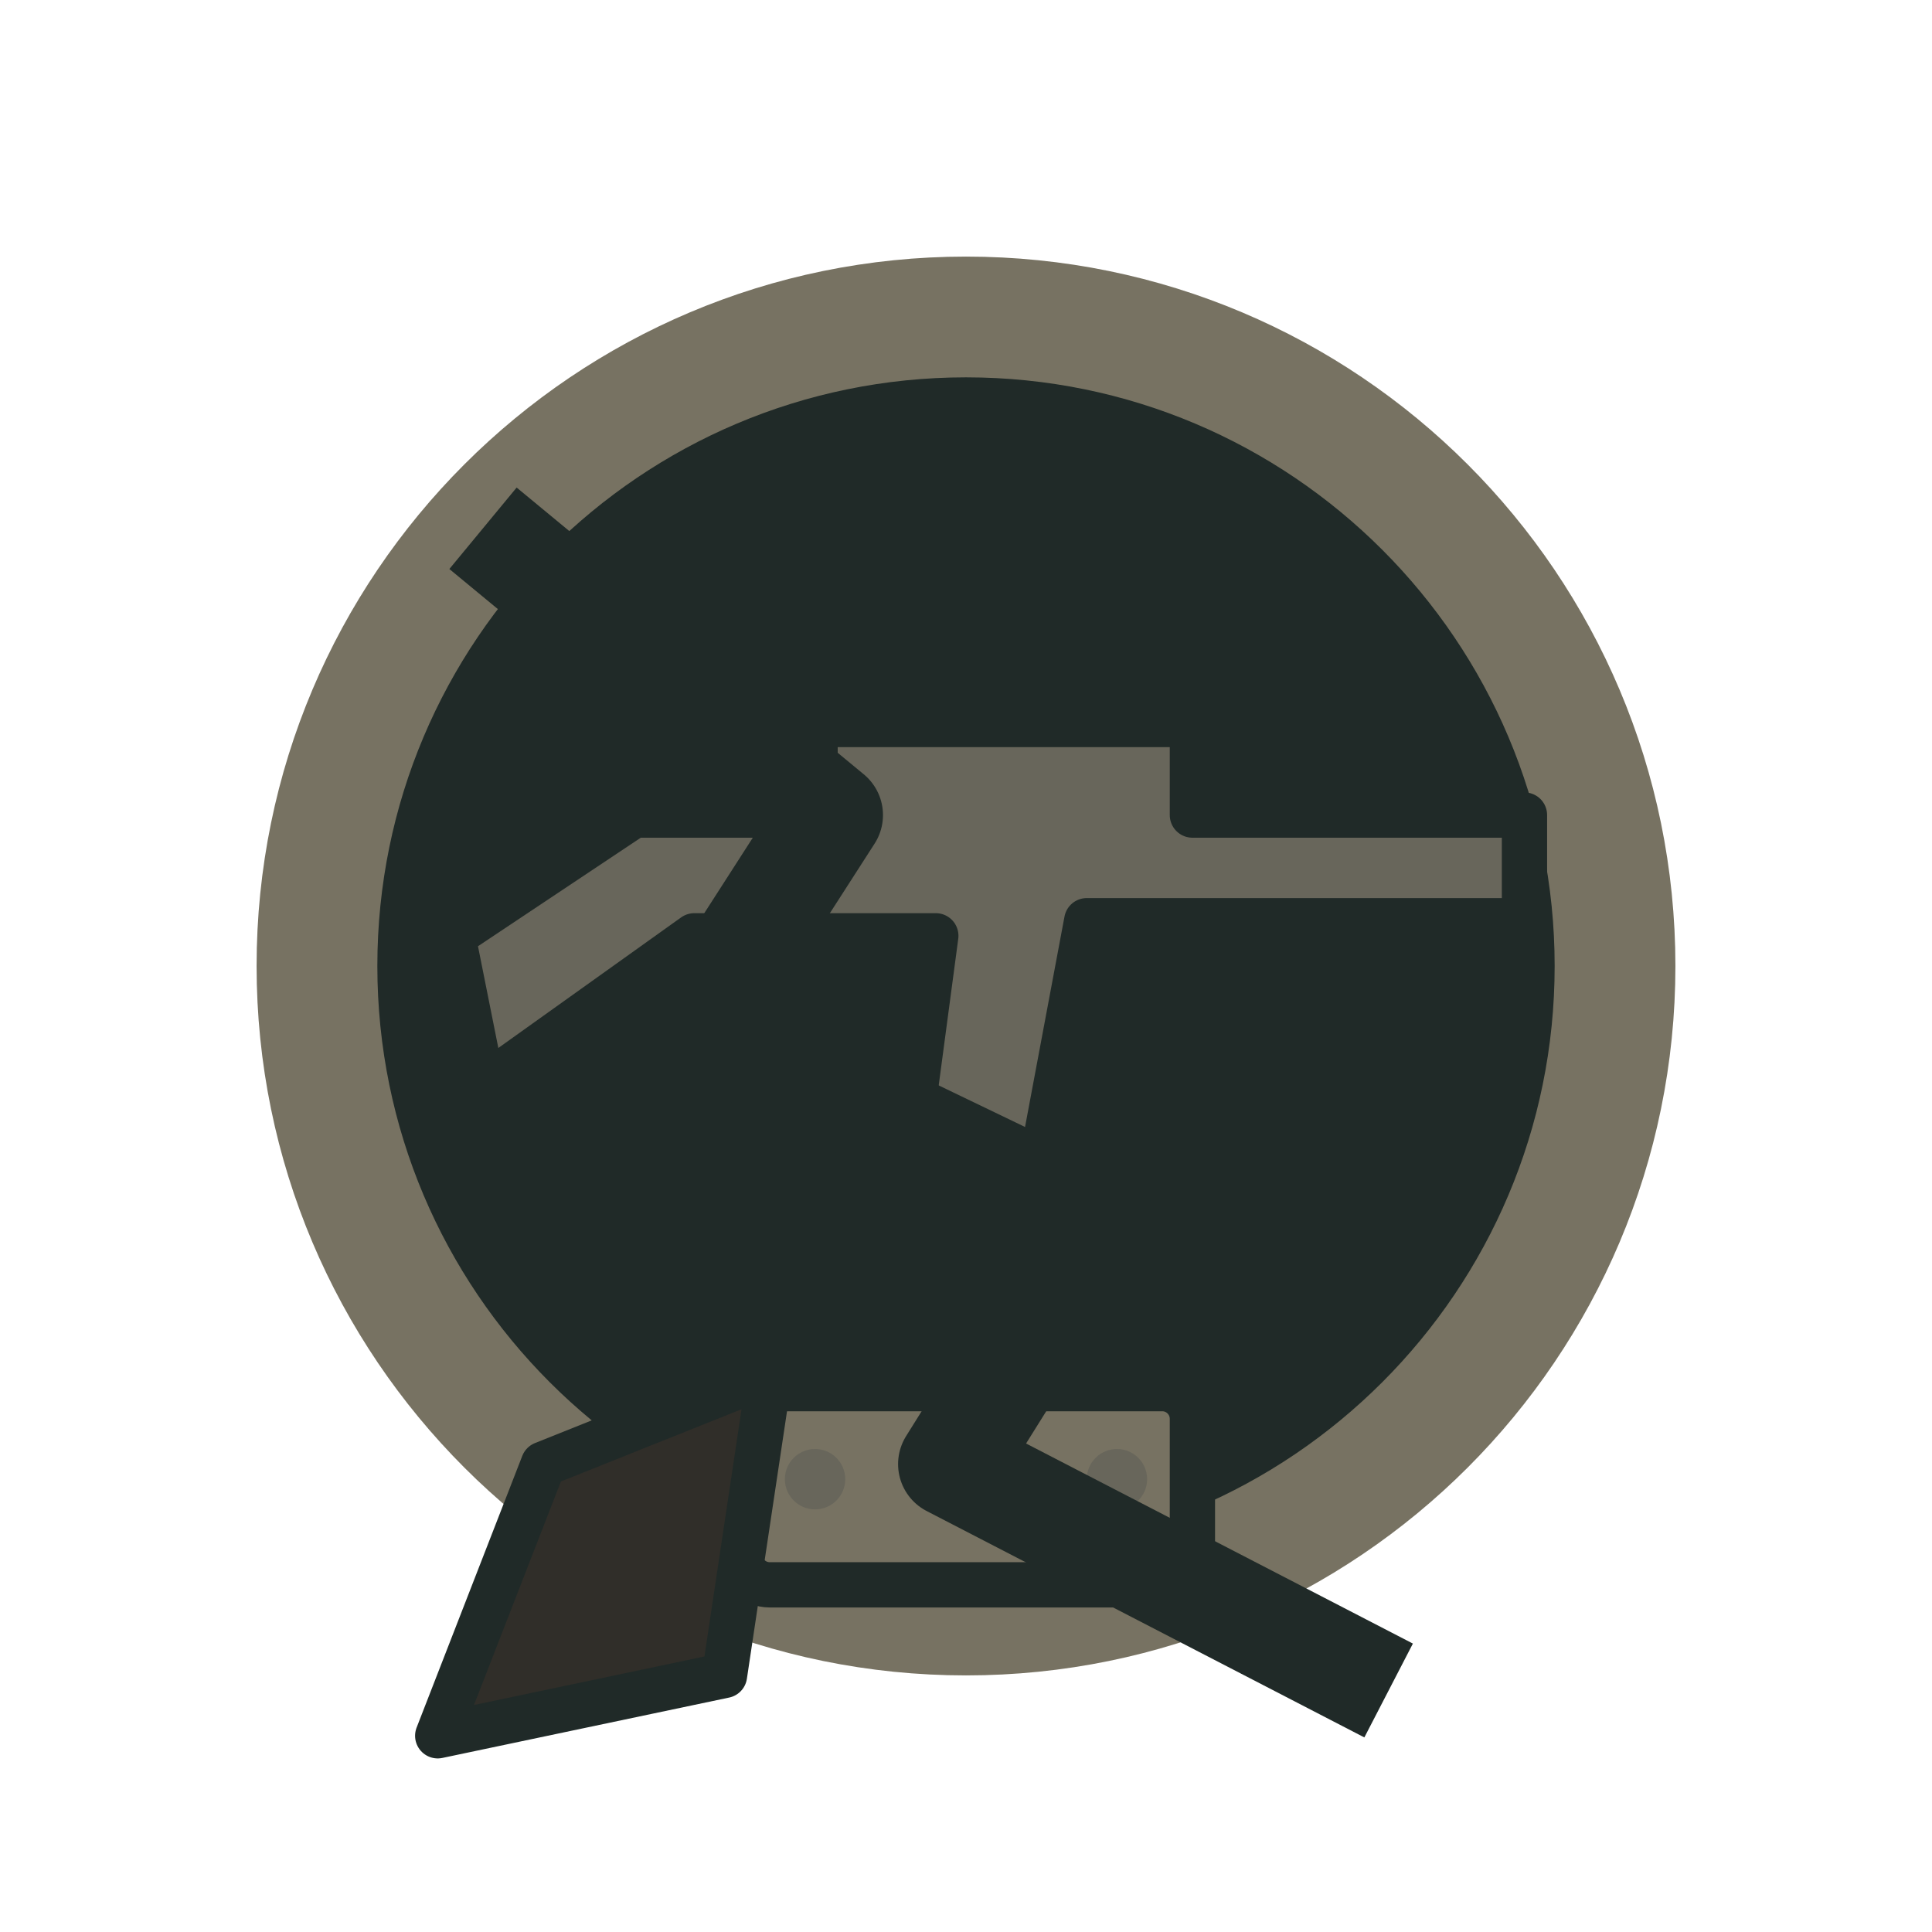
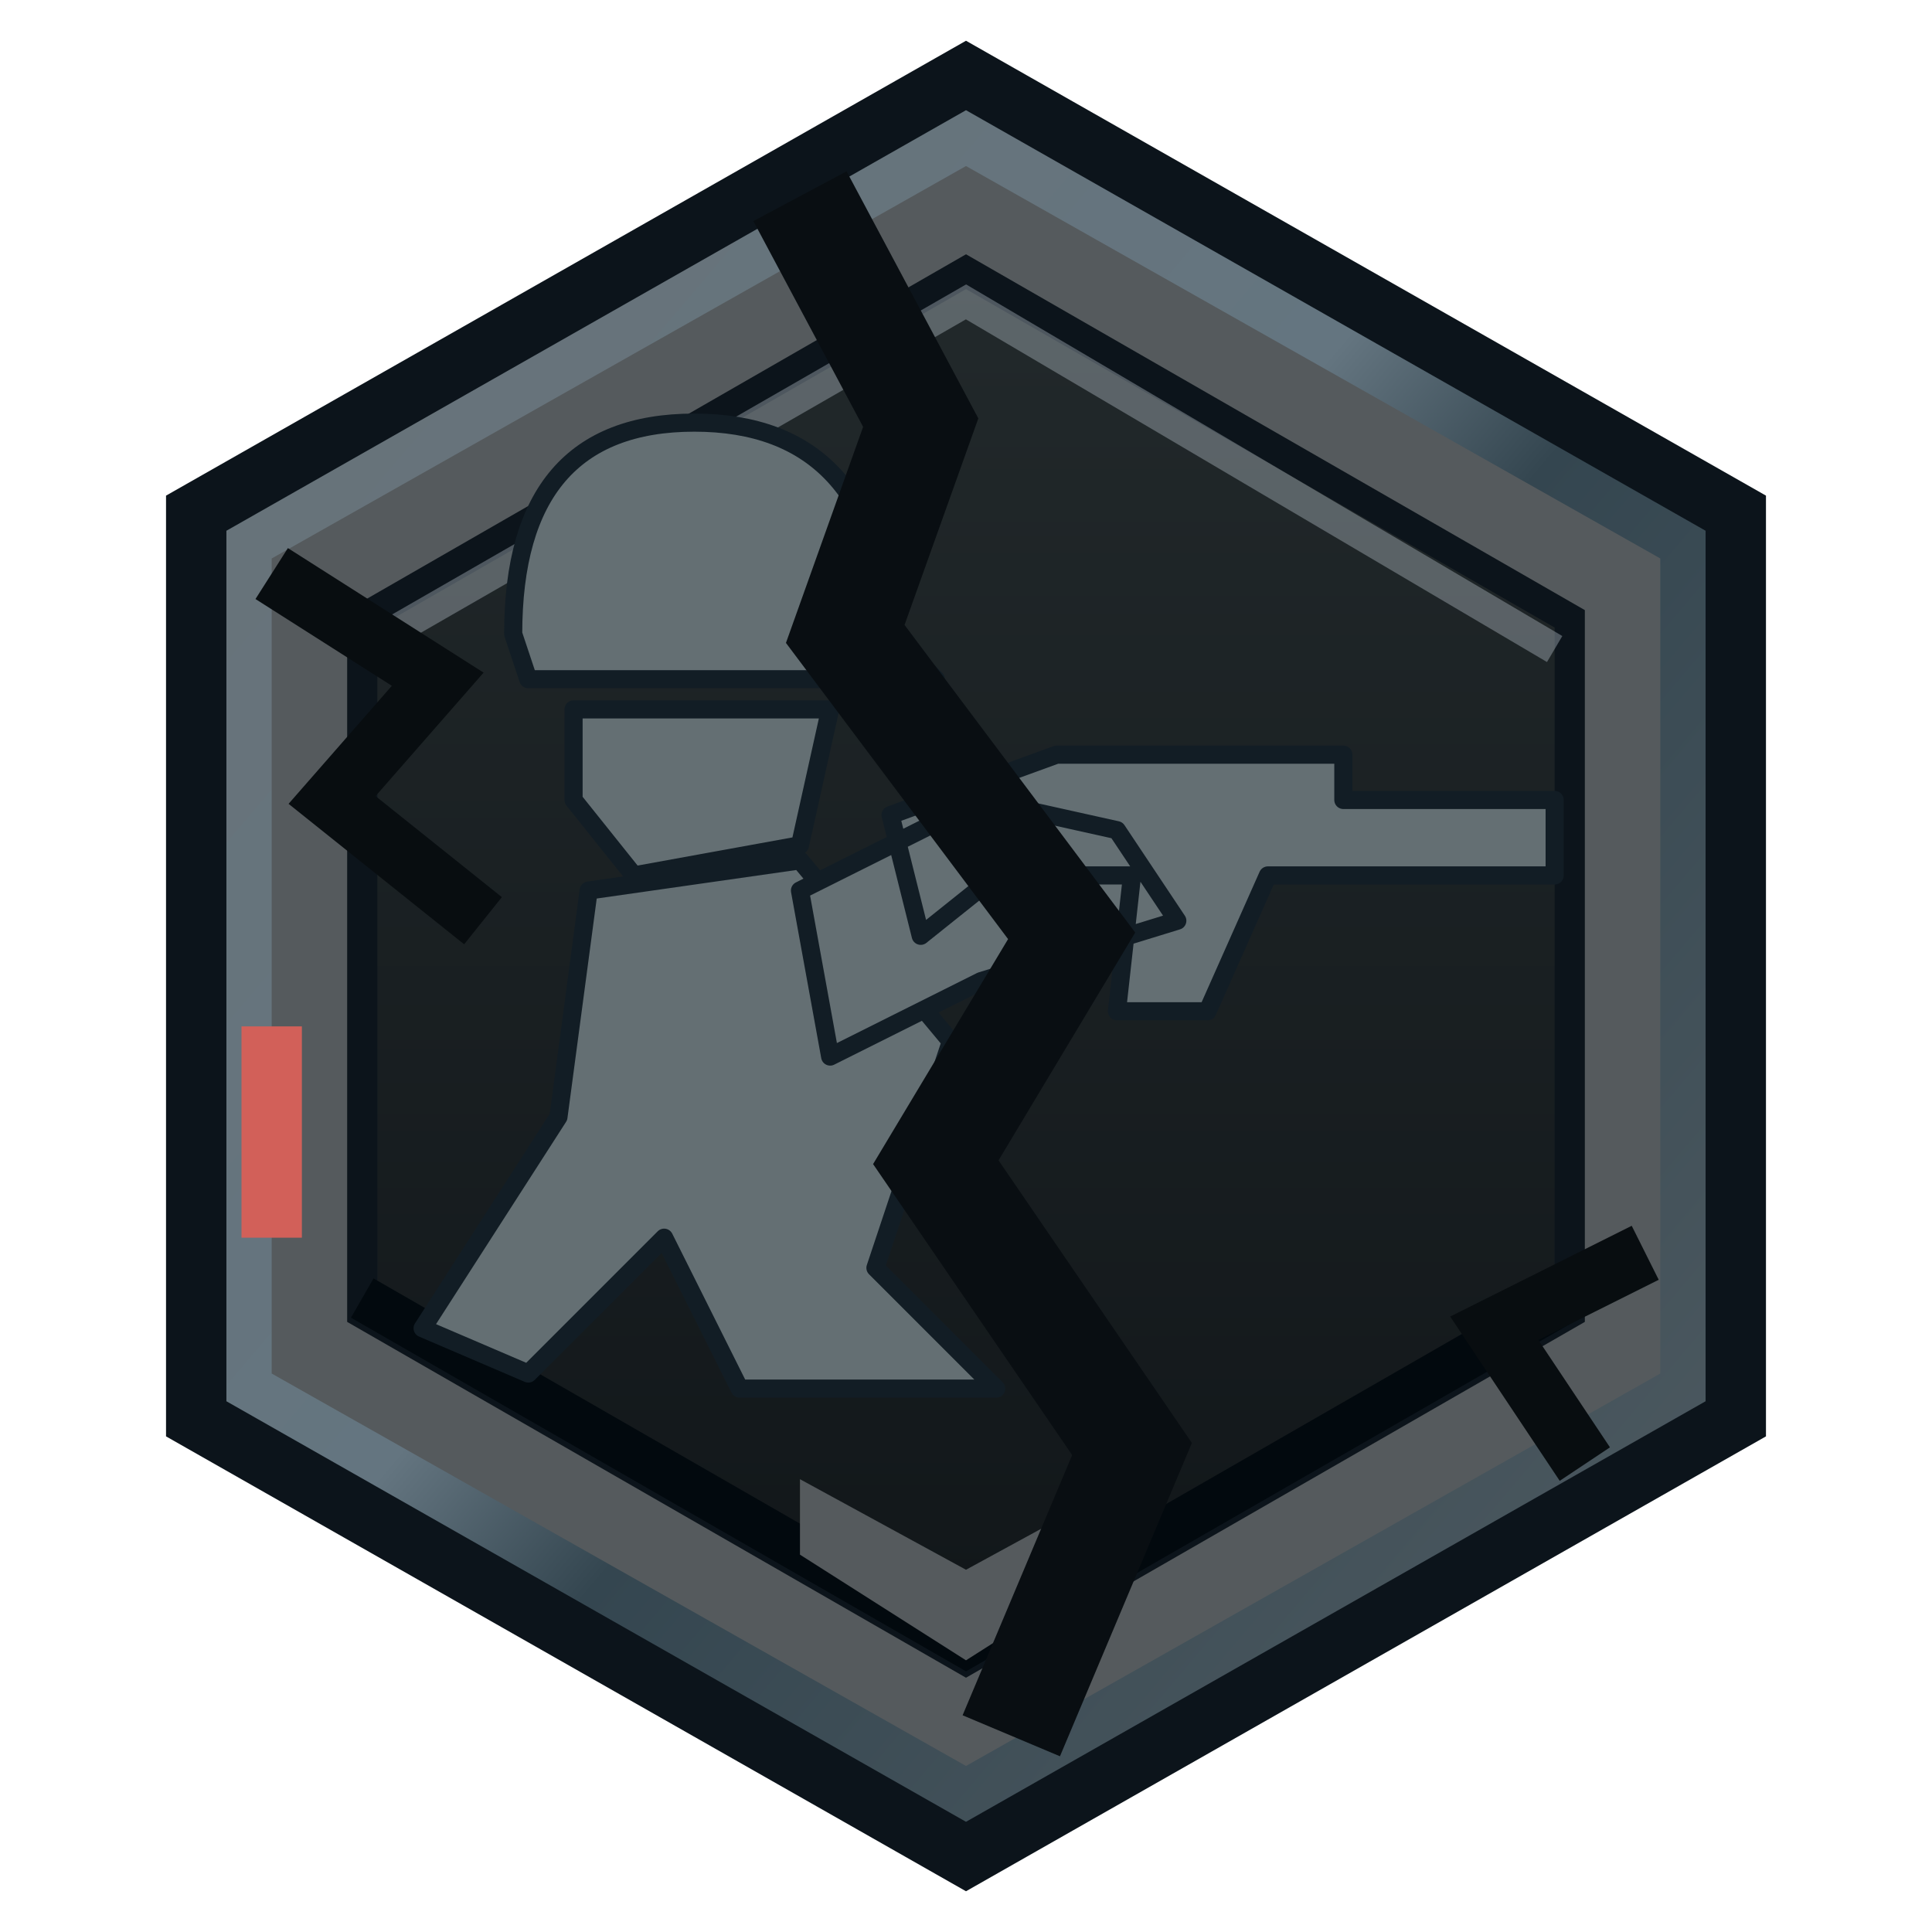
<svg xmlns="http://www.w3.org/2000/svg" width="128" height="128" viewBox="0 0 128 128">
-   <circle cx="64" cy="64" r="43" fill="#202a28" stroke="#777262" stroke-width="8" />
-   <path d="M30 62 L42 54 L54 54 L54 48 L79 48 L79 54 L101 54 L101 61 L72 61 L69 77 L60 77 L62 62 L46 62 L32 72 Z" fill="#68665b" stroke="#202a28" stroke-width="3" stroke-linejoin="round" />
-   <rect x="49" y="92" width="30" height="13" rx="2" fill="#777262" stroke="#202a28" stroke-width="3" />
-   <circle cx="54" cy="98" r="2" fill="#68665b" />
-   <circle cx="74" cy="98" r="2" fill="#68665b" />
-   <path d="M32 35 L55 54 L46 68 L73 81 L63 97 L92 112" fill="none" stroke="#202a28" stroke-width="7" stroke-linejoin="round" />
-   <path d="M36 97 L51 91 L48 111 L29 115 Z" fill="#302e29" stroke="#202a28" stroke-width="3" stroke-linejoin="round" />
+   <defs>
+     <linearGradient id="metal" x1="0" y1="0" x2="1" y2="1">
+       <stop stop-color="#697277" />
+       <stop offset=".45" stop-color="#647580" />
+       <stop offset=".55" stop-color="#344650" />
+       <stop offset="1" stop-color="#535e64" />
+     </linearGradient>
+     <linearGradient id="field" x1="0" y1="0" x2="0" y2="1">
+       <stop stop-color="#22292b" />
+       <stop offset="1" stop-color="#111619" />
+     </linearGradient>
+   </defs>
+   <polygon points="64,5 115,34 115,94 64,123 13,94 13,34" fill="url(#metal)" stroke="#0c141b" stroke-width="4" />
+   <polygon points="64,11 110,37 110,91 64,117 18,91 18,37" fill="#555a5d" />
+   <polygon points="64,18 104,41 104,87 64,110 24,87 24,41" fill="url(#field)" stroke="#0c141b" stroke-width="2" />
+   <path d="M24 43 L64 20 L103 43" fill="none" stroke="#c8d5dd" stroke-opacity=".35" stroke-width="2" />
+   <path d="M24 86 L64 109 L104 86" fill="none" stroke="#02090e" stroke-width="3" />
+   <g fill="#646f73" stroke="#121d25" stroke-width="1.2" stroke-linejoin="round">
+     <path d="M34 42 Q34 28 46 28 Q58 28 59 42 L62 45 L35 45 Z M38 47 L55 47 L53 56 L42 58 L38 53 Z" />
+     <path d="M39 59 L53 57 L63 69 L58 84 L66 92 L49 92 L44 82 L35 91 L28 88 L37 74 Z" />
+     <path d="M53 59 L65 53 L74 55 L78 61 L65 65 L55 70 Z M59 54 L70 50 L89 50 L89 53 L103 53 L103 58 L84 58 L80 67 L74 67 L75 58 L66 58 L61 62 Z" />
+   </g>
+   <g fill="#555a5d" stroke="none">
+     <path d="M53 98 L64 104 L75 98 L75 103 L64 110 L53 103 Z" />
+   </g>
+   <path d="M18 38 L29 45 L22 53 L32 61 M109 83 L99 88 L105 97" fill="none" stroke="#080d10" stroke-width="4" />
+   <path d="M18 68 L18 82" stroke="#d26059" stroke-width="4" />
+   <path d="M53 13 L61 28 L56 42 L71 62 L62 77 L75 96 L67 115" fill="none" stroke="#090e12" stroke-width="7" />
</svg>
